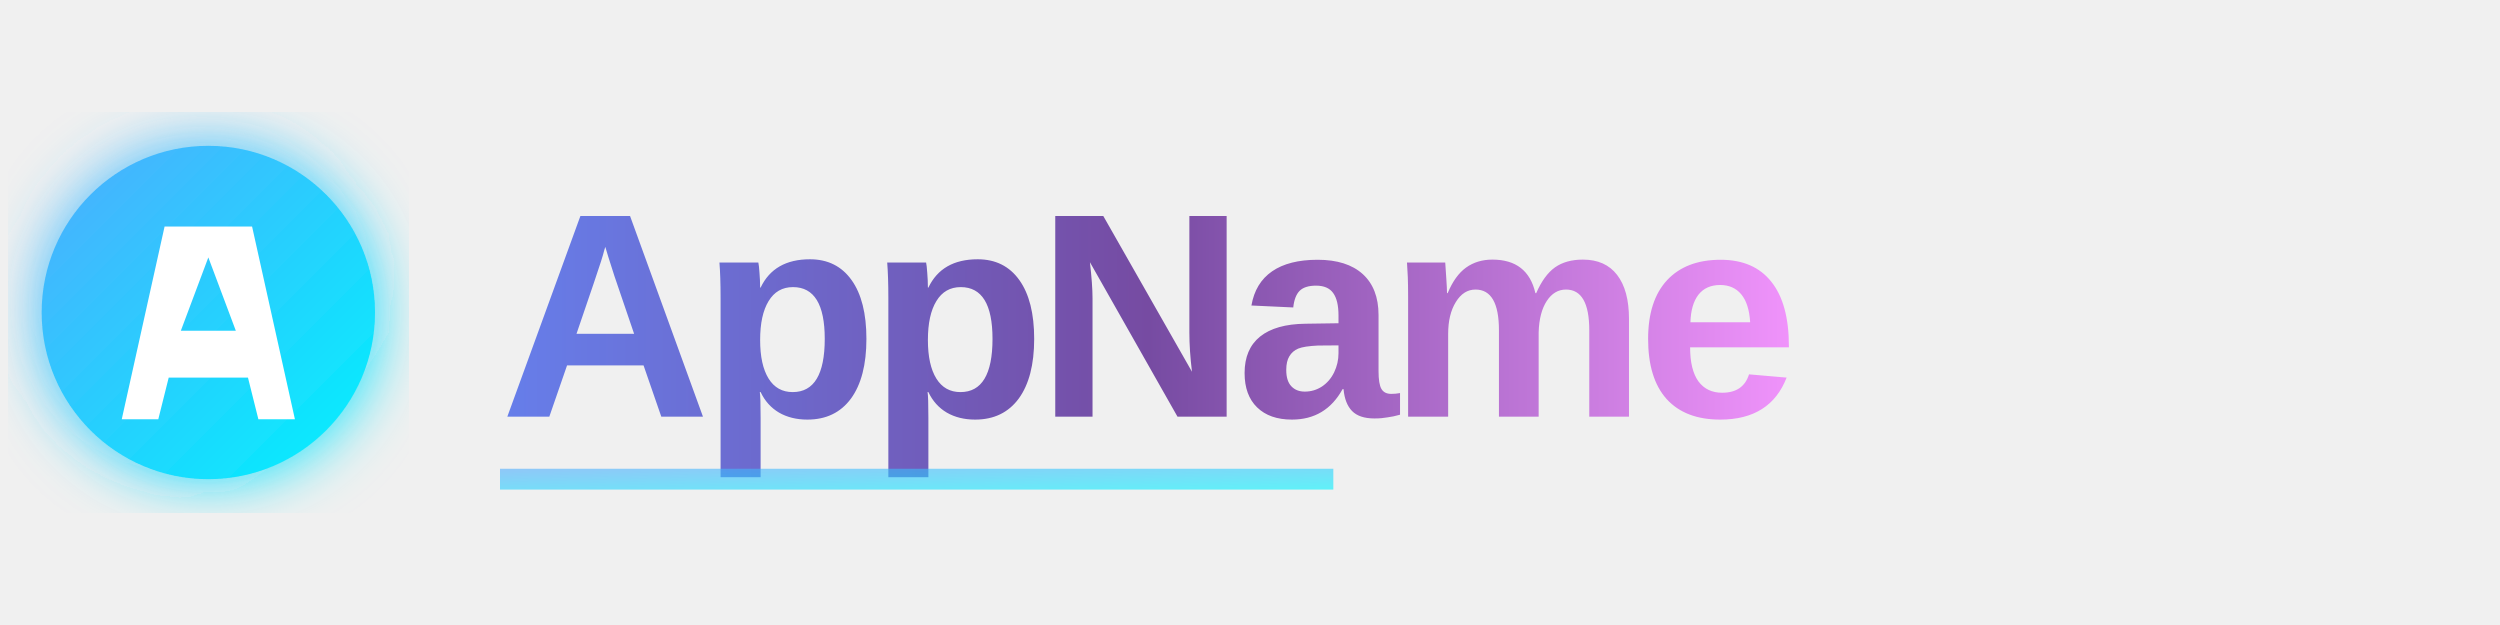
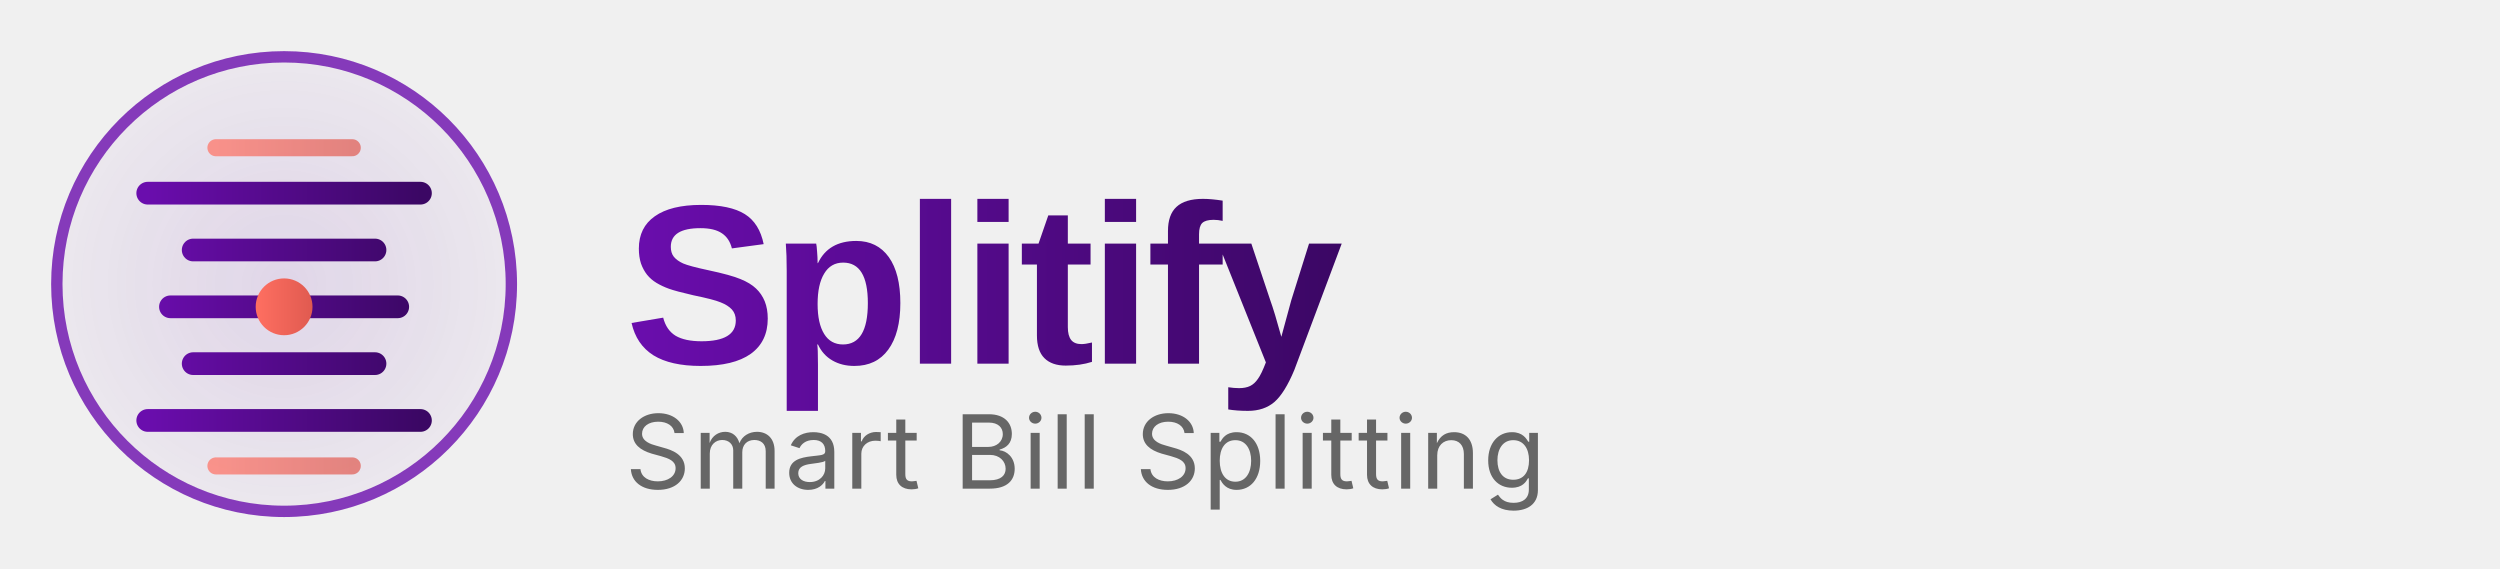
- <svg xmlns="http://www.w3.org/2000/svg" viewBox="0 0 240 60" width="240" height="60">
+ <svg xmlns="http://www.w3.org/2000/svg" viewBox="0 0 220 50" width="220" height="50">
  <defs>
-     <linearGradient id="textGradient" x1="0%" y1="0%" x2="100%" y2="0%">
-       <stop offset="0%" style="stop-color:#667eea;stop-opacity:1" />
-       <stop offset="50%" style="stop-color:#764ba2;stop-opacity:1" />
-       <stop offset="100%" style="stop-color:#f093fb;stop-opacity:1" />
+     <linearGradient id="brandGradient" x1="0%" y1="0%" x2="100%" y2="0%">
+       <stop offset="0%" style="stop-color:#6A0DAD;stop-opacity:1" />
+       <stop offset="100%" style="stop-color:#3B0764;stop-opacity:1" />
    </linearGradient>
-     <linearGradient id="iconGradient" x1="0%" y1="0%" x2="100%" y2="100%">
-       <stop offset="0%" style="stop-color:#4facfe;stop-opacity:1" />
-       <stop offset="100%" style="stop-color:#00f2fe;stop-opacity:1" />
+     <linearGradient id="splitGradient" x1="0%" y1="0%" x2="100%" y2="0%">
+       <stop offset="0%" style="stop-color:#FF6F61;stop-opacity:1" />
+       <stop offset="100%" style="stop-color:#E05A50;stop-opacity:1" />
    </linearGradient>
-     <filter id="glow">
-       <feGaussianBlur stdDeviation="3" result="coloredBlur" />
-       <feMerge>
-         <feMergeNode in="coloredBlur" />
-         <feMergeNode in="SourceGraphic" />
-       </feMerge>
-     </filter>
+     <radialGradient id="circleGradient" cx="50%" cy="50%" r="50%">
+       <stop offset="0%" style="stop-color:#6A0DAD;stop-opacity:0.15" />
+       <stop offset="100%" style="stop-color:#6A0DAD;stop-opacity:0.05" />
+     </radialGradient>
  </defs>
-   <circle cx="20" cy="30" r="16" fill="url(#iconGradient)" filter="url(#glow)" />
-   <path d="M 12 40 L 16 22 L 20 22 L 24 22 L 28 40 L 25 40 L 24 36 L 16 36 L 15 40 Z M 17 32 L 23 32 L 20 24 Z" fill="white" stroke="white" stroke-width="0.5" />
-   <text x="48" y="40" font-family="Arial, sans-serif" font-size="28" font-weight="700" fill="url(#textGradient)" letter-spacing="-1px">AppName</text>
-   <rect x="48" y="45" width="80" height="2" fill="url(#iconGradient)" opacity="0.6" />
+   <circle cx="25" cy="25" r="20" fill="url(#circleGradient)" stroke="#6A0DAD" stroke-width="1" opacity="0.8" />
+   <g transform="translate(25,25)">
+     <path d="M-12,-8 L12,-8 M-8,-3 L8,-3 M-10,2 L10,2 M-8,7 L8,7 M-12,12 L12,12" stroke="url(#brandGradient)" stroke-width="2" stroke-linecap="round" />
+     <circle cx="0" cy="2" r="2.5" fill="url(#splitGradient)" />
+     <path d="M-6,-12 L6,-12 M-6,16 L6,16" stroke="url(#splitGradient)" stroke-width="1.5" stroke-linecap="round" opacity="0.7" />
+   </g>
+   <text x="55" y="32" font-family="Poppins, Arial, sans-serif" font-size="20" font-weight="700" fill="url(#brandGradient)" letter-spacing="-0.5px">Splitify</text>
+   <text x="55" y="43" font-family="Inter, Arial, sans-serif" font-size="9" font-weight="400" fill="#666" letter-spacing="0.2px">Smart Bill Splitting</text>
</svg>
